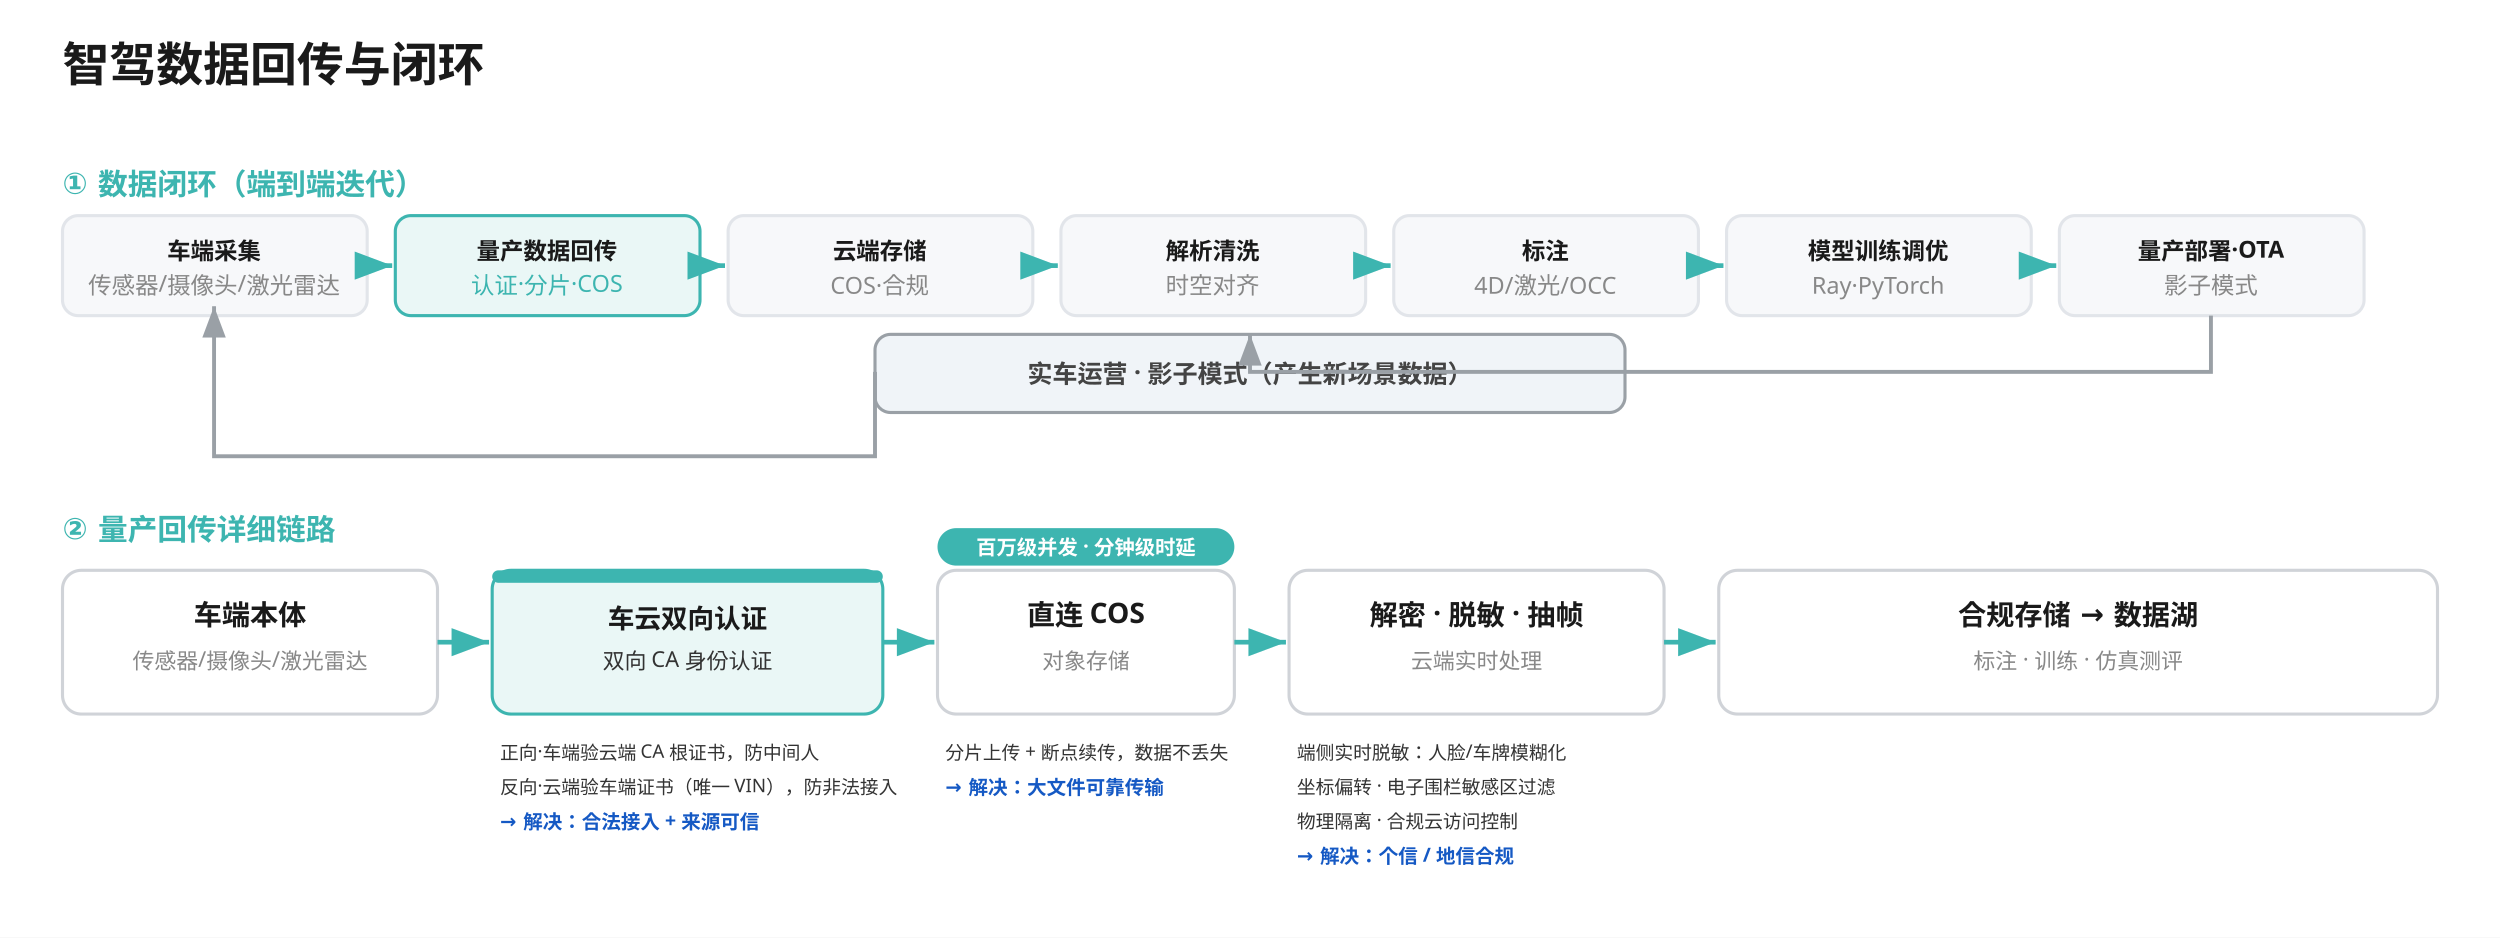
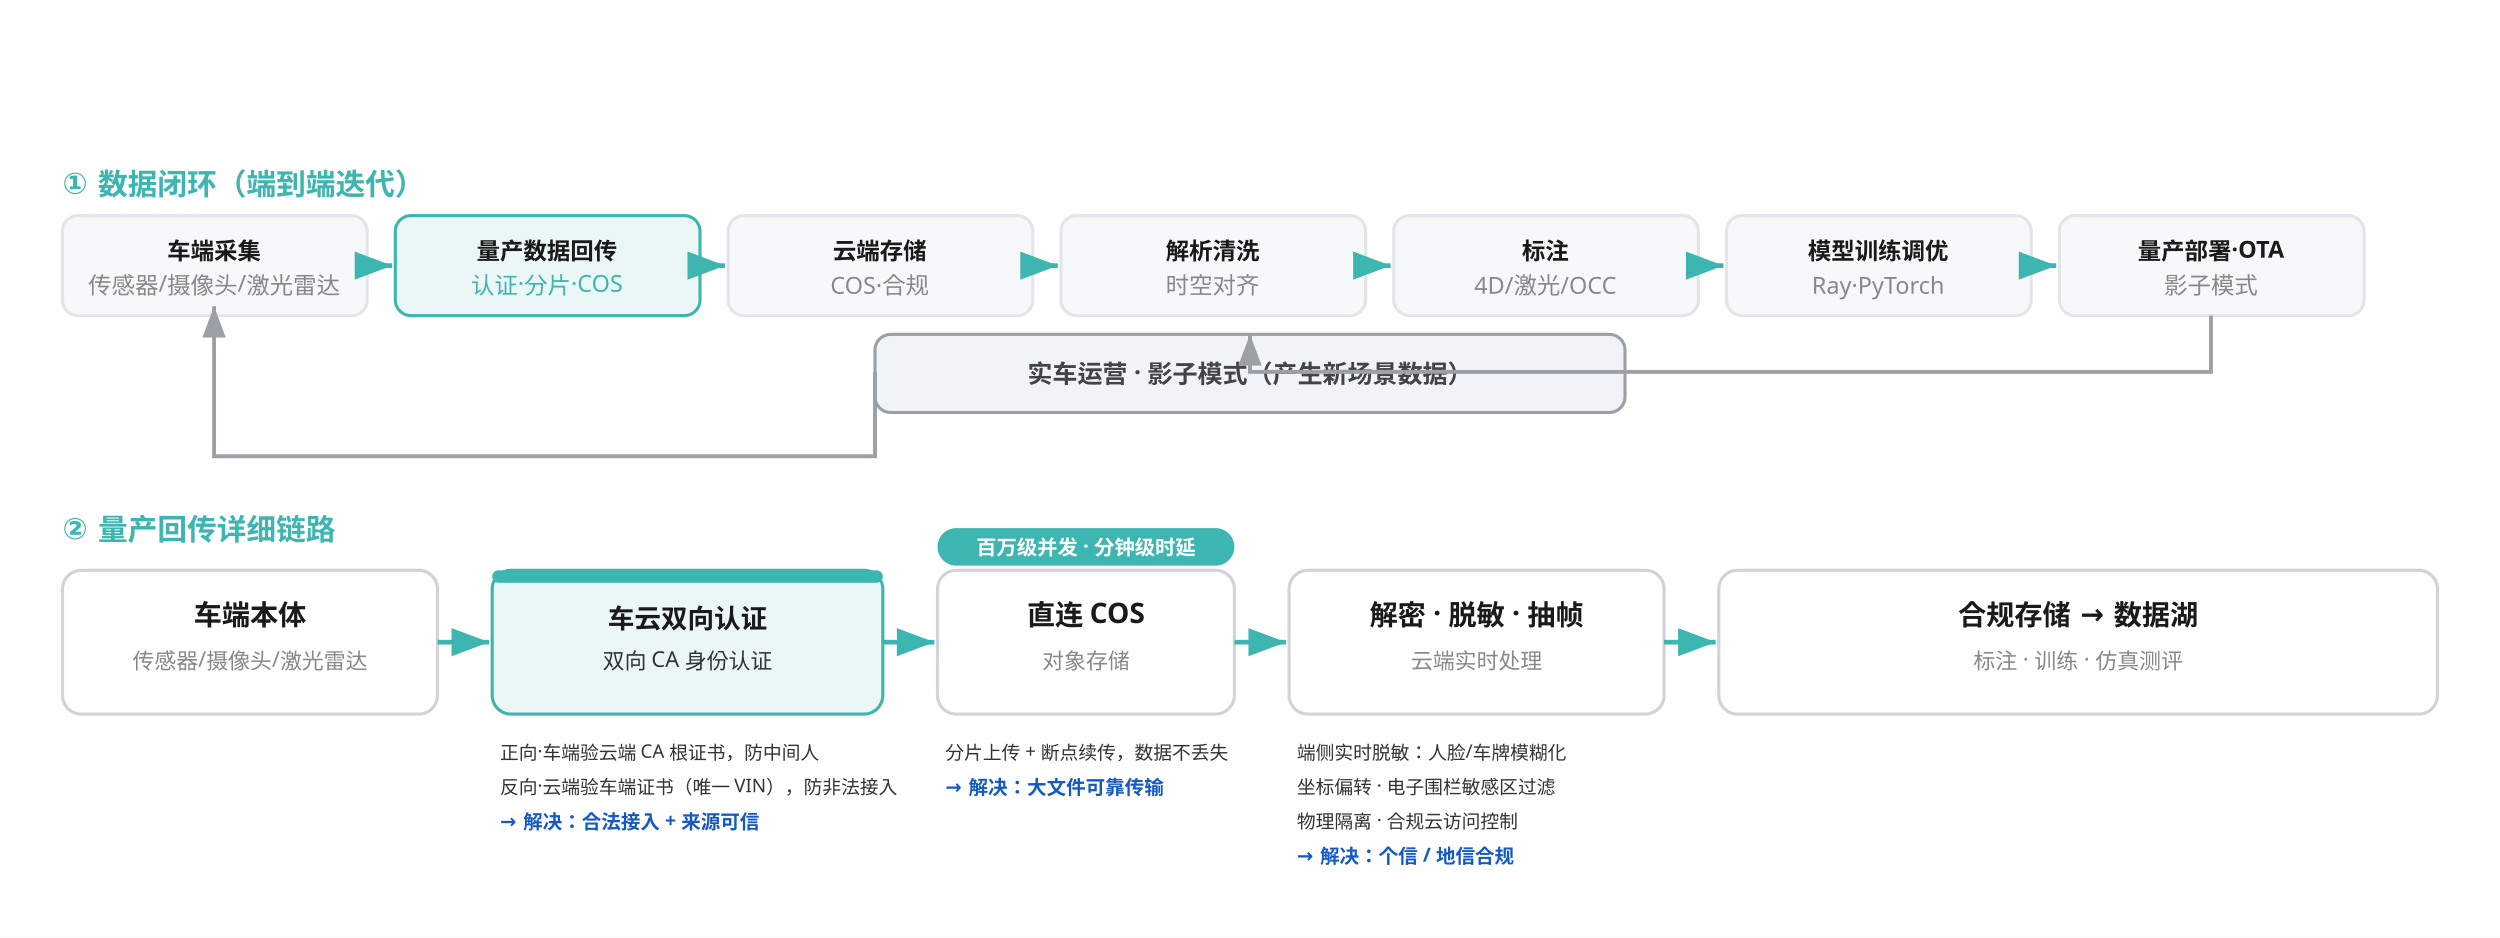
<svg xmlns="http://www.w3.org/2000/svg" width="1600" height="600" viewBox="0 0 1600 600" font-family="'PingFang SC','Microsoft YaHei',sans-serif">
  <defs>
    <marker id="arrow" markerWidth="10" markerHeight="10" refX="8" refY="3" orient="auto" markerUnits="strokeWidth">
      <path d="M0,0 L8,3 L0,6 Z" fill="#3DB5B0" />
    </marker>
    <marker id="arrowG" markerWidth="10" markerHeight="10" refX="8" refY="3" orient="auto" markerUnits="strokeWidth">
      <path d="M0,0 L8,3 L0,6 Z" fill="#9AA0A6" />
    </marker>
  </defs>
  <rect x="0" y="0" width="1600" height="600" fill="#FFFFFF" />
-   <text x="40" y="52" font-size="30" font-weight="700" fill="#1A1A1A">智驾数据回传与闭环</text>
  <text x="40" y="124" font-size="19" font-weight="700" fill="#3DB5B0">① 数据闭环（端到端迭代）</text>
  <g font-size="15">
    <rect x="40" y="138" width="195" height="64" rx="10" fill="#F7F8FA" stroke="#E2E5EA" stroke-width="2" />
    <text x="137" y="166" text-anchor="middle" font-weight="700" fill="#1A1A1A">车端采集</text>
    <text x="137" y="188" text-anchor="middle" fill="#888">传感器/摄像头/激光雷达</text>
    <rect x="253" y="138" width="195" height="64" rx="10" fill="#EAF7F6" stroke="#3DB5B0" stroke-width="2" />
    <text x="350" y="166" text-anchor="middle" font-weight="700" fill="#1A1A1A">量产数据回传</text>
    <text x="350" y="188" text-anchor="middle" fill="#3DB5B0">认证·分片·COS</text>
    <rect x="466" y="138" width="195" height="64" rx="10" fill="#F7F8FA" stroke="#E2E5EA" stroke-width="2" />
    <text x="563" y="166" text-anchor="middle" font-weight="700" fill="#1A1A1A">云端存储</text>
    <text x="563" y="188" text-anchor="middle" fill="#888">COS·合规</text>
    <rect x="679" y="138" width="195" height="64" rx="10" fill="#F7F8FA" stroke="#E2E5EA" stroke-width="2" />
    <text x="776" y="166" text-anchor="middle" font-weight="700" fill="#1A1A1A">解析清洗</text>
    <text x="776" y="188" text-anchor="middle" fill="#888">时空对齐</text>
    <rect x="892" y="138" width="195" height="64" rx="10" fill="#F7F8FA" stroke="#E2E5EA" stroke-width="2" />
    <text x="989" y="166" text-anchor="middle" font-weight="700" fill="#1A1A1A">标注</text>
    <text x="989" y="188" text-anchor="middle" fill="#888">4D/激光/OCC</text>
    <rect x="1105" y="138" width="195" height="64" rx="10" fill="#F7F8FA" stroke="#E2E5EA" stroke-width="2" />
    <text x="1202" y="166" text-anchor="middle" font-weight="700" fill="#1A1A1A">模型训练调优</text>
    <text x="1202" y="188" text-anchor="middle" fill="#888">Ray·PyTorch</text>
    <rect x="1318" y="138" width="195" height="64" rx="10" fill="#F7F8FA" stroke="#E2E5EA" stroke-width="2" />
    <text x="1415" y="166" text-anchor="middle" font-weight="700" fill="#1A1A1A">量产部署·OTA</text>
    <text x="1415" y="188" text-anchor="middle" fill="#888">影子模式</text>
  </g>
  <line x1="235" y1="170" x2="251" y2="170" stroke="#3DB5B0" stroke-width="3" marker-end="url(#arrow)" />
  <line x1="448" y1="170" x2="464" y2="170" stroke="#3DB5B0" stroke-width="3" marker-end="url(#arrow)" />
  <line x1="661" y1="170" x2="677" y2="170" stroke="#3DB5B0" stroke-width="3" marker-end="url(#arrow)" />
  <line x1="874" y1="170" x2="890" y2="170" stroke="#3DB5B0" stroke-width="3" marker-end="url(#arrow)" />
  <line x1="1087" y1="170" x2="1103" y2="170" stroke="#3DB5B0" stroke-width="3" marker-end="url(#arrow)" />
  <line x1="1300" y1="170" x2="1316" y2="170" stroke="#3DB5B0" stroke-width="3" marker-end="url(#arrow)" />
  <rect x="560" y="214" width="480" height="50" rx="10" fill="#F0F4F8" stroke="#9AA0A6" stroke-width="2" />
  <text x="800" y="245" text-anchor="middle" font-size="16" font-weight="700" fill="#444">实车运营 · 影子模式（产生新场景数据）</text>
  <path d="M1415,202 V238 H800 V214" fill="none" stroke="#9AA0A6" stroke-width="2.5" marker-end="url(#arrowG)" />
  <path d="M560,238 V292 H137 V196" fill="none" stroke="#9AA0A6" stroke-width="2.5" marker-end="url(#arrowG)" />
  <text x="40" y="345" font-size="19" font-weight="700" fill="#3DB5B0">② 量产回传详细链路</text>
  <rect x="40" y="365" width="240" height="92" rx="12" fill="#FFFFFF" stroke="#D0D3D8" stroke-width="2" />
  <text x="160" y="400" text-anchor="middle" font-size="18" font-weight="700" fill="#1A1A1A">车端本体</text>
  <text x="160" y="428" text-anchor="middle" font-size="14" fill="#888">传感器/摄像头/激光雷达</text>
  <rect x="315" y="365" width="250" height="92" rx="12" fill="#EAF7F6" stroke="#3DB5B0" stroke-width="2" />
  <rect x="315" y="365" width="250" height="8" rx="4" fill="#3DB5B0" />
  <text x="440" y="402" text-anchor="middle" font-size="17" font-weight="700" fill="#1A1A1A">车云双向认证</text>
  <text x="440" y="428" text-anchor="middle" font-size="14" fill="#333">双向 CA 身份认证</text>
  <rect x="600" y="365" width="190" height="92" rx="12" fill="#FFFFFF" stroke="#D0D3D8" stroke-width="2" />
  <text x="695" y="400" text-anchor="middle" font-size="18" font-weight="700" fill="#1A1A1A">直连 COS</text>
  <text x="695" y="428" text-anchor="middle" font-size="14" fill="#888">对象存储</text>
  <rect x="825" y="365" width="240" height="92" rx="12" fill="#FFFFFF" stroke="#D0D3D8" stroke-width="2" />
  <text x="945" y="400" text-anchor="middle" font-size="18" font-weight="700" fill="#1A1A1A">解密 · 脱敏 · 抽帧</text>
  <text x="945" y="428" text-anchor="middle" font-size="14" fill="#888">云端实时处理</text>
  <rect x="1100" y="365" width="460" height="92" rx="12" fill="#FFFFFF" stroke="#D0D3D8" stroke-width="2" />
  <text x="1330" y="400" text-anchor="middle" font-size="18" font-weight="700" fill="#1A1A1A">合规存储 → 数据湖</text>
  <text x="1330" y="428" text-anchor="middle" font-size="14" fill="#888">标注 · 训练 · 仿真测评</text>
  <line x1="280" y1="411" x2="313" y2="411" stroke="#3DB5B0" stroke-width="3" marker-end="url(#arrow)" />
  <line x1="565" y1="411" x2="598" y2="411" stroke="#3DB5B0" stroke-width="3" marker-end="url(#arrow)" />
  <line x1="790" y1="411" x2="823" y2="411" stroke="#3DB5B0" stroke-width="3" marker-end="url(#arrow)" />
  <line x1="1065" y1="411" x2="1098" y2="411" stroke="#3DB5B0" stroke-width="3" marker-end="url(#arrow)" />
  <rect x="600" y="338" width="190" height="24" rx="12" fill="#3DB5B0" />
  <text x="695" y="355" text-anchor="middle" font-size="13" font-weight="700" fill="#FFFFFF">百万级并发 · 分钟级时延</text>
  <g font-size="12" fill="#333">
    <text x="320" y="486">正向·车端验云端 CA 根证书，防中间人</text>
    <text x="320" y="508">反向·云端验车端证书（唯一 VIN），防非法接入</text>
    <text x="320" y="530" font-size="12.5" font-weight="700" fill="#1559C4">→ 解决：合法接入 + 来源可信</text>
    <text x="605" y="486">分片上传 + 断点续传，数据不丢失</text>
    <text x="605" y="508" font-size="12.5" font-weight="700" fill="#1559C4">→ 解决：大文件可靠传输</text>
    <text x="830" y="486">端侧实时脱敏：人脸/车牌模糊化</text>
    <text x="830" y="508">坐标偏转 · 电子围栏敏感区过滤</text>
    <text x="830" y="530">物理隔离 · 合规云访问控制</text>
    <text x="830" y="552" font-size="12.5" font-weight="700" fill="#1559C4">→ 解决：个信 / 地信合规</text>
  </g>
</svg>
